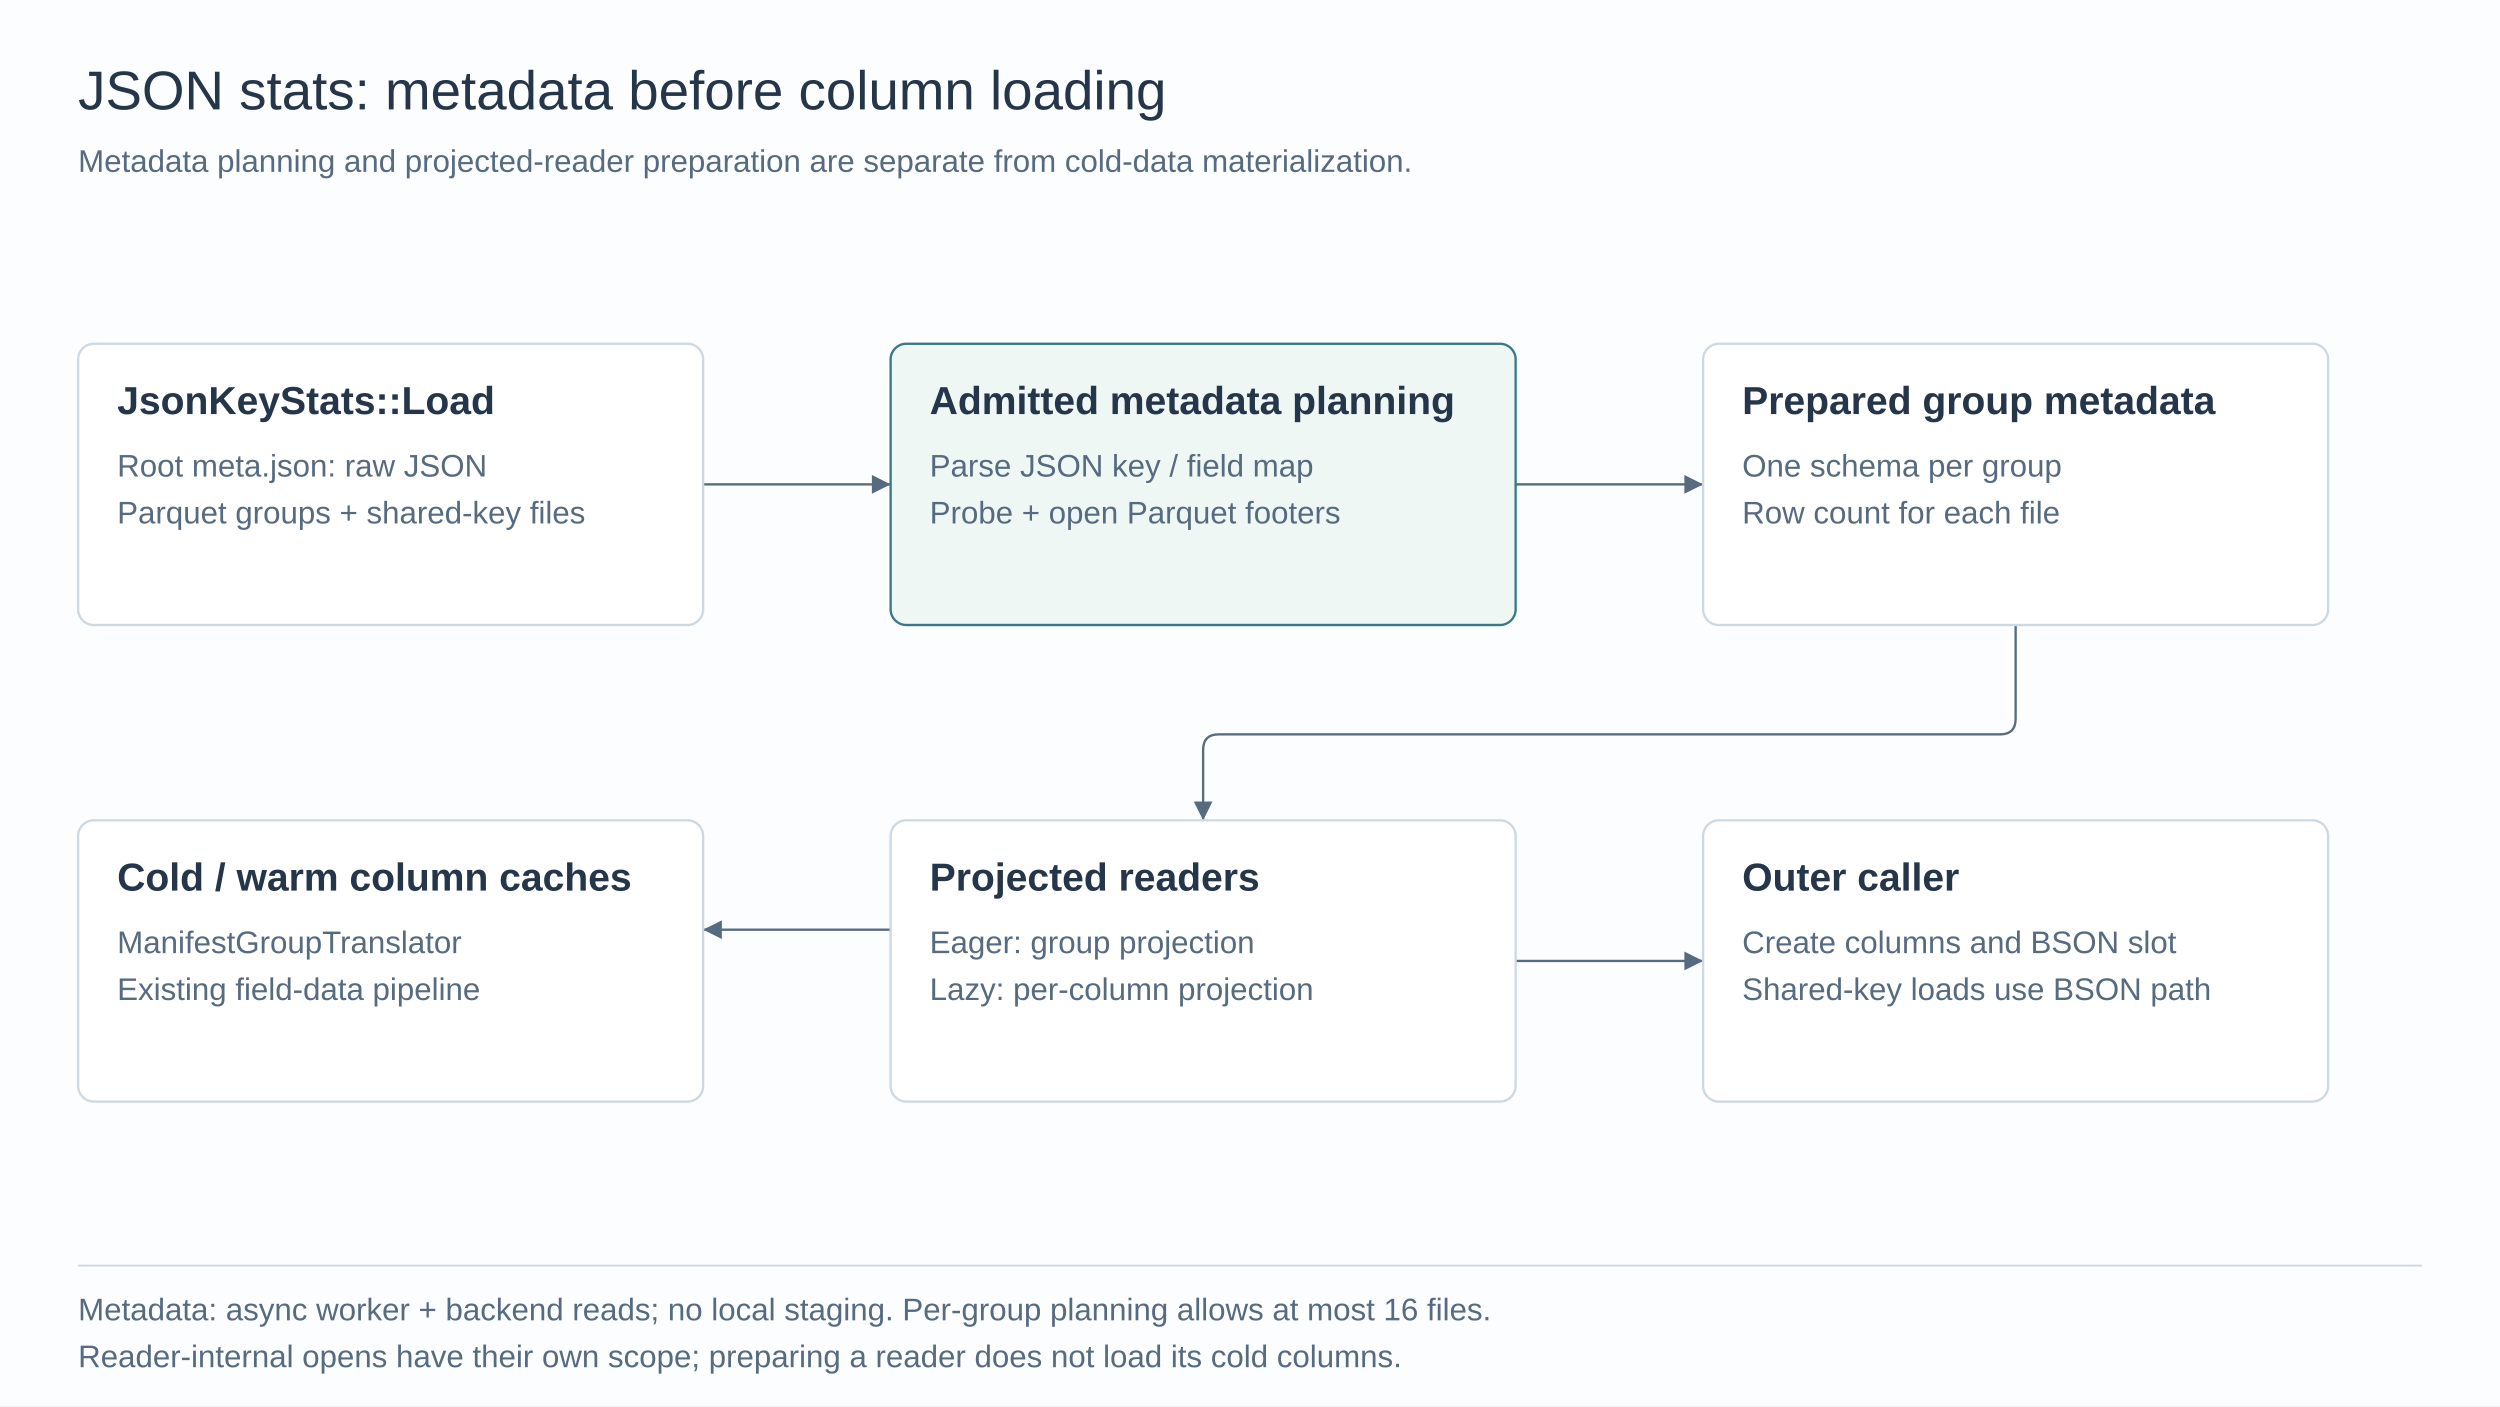
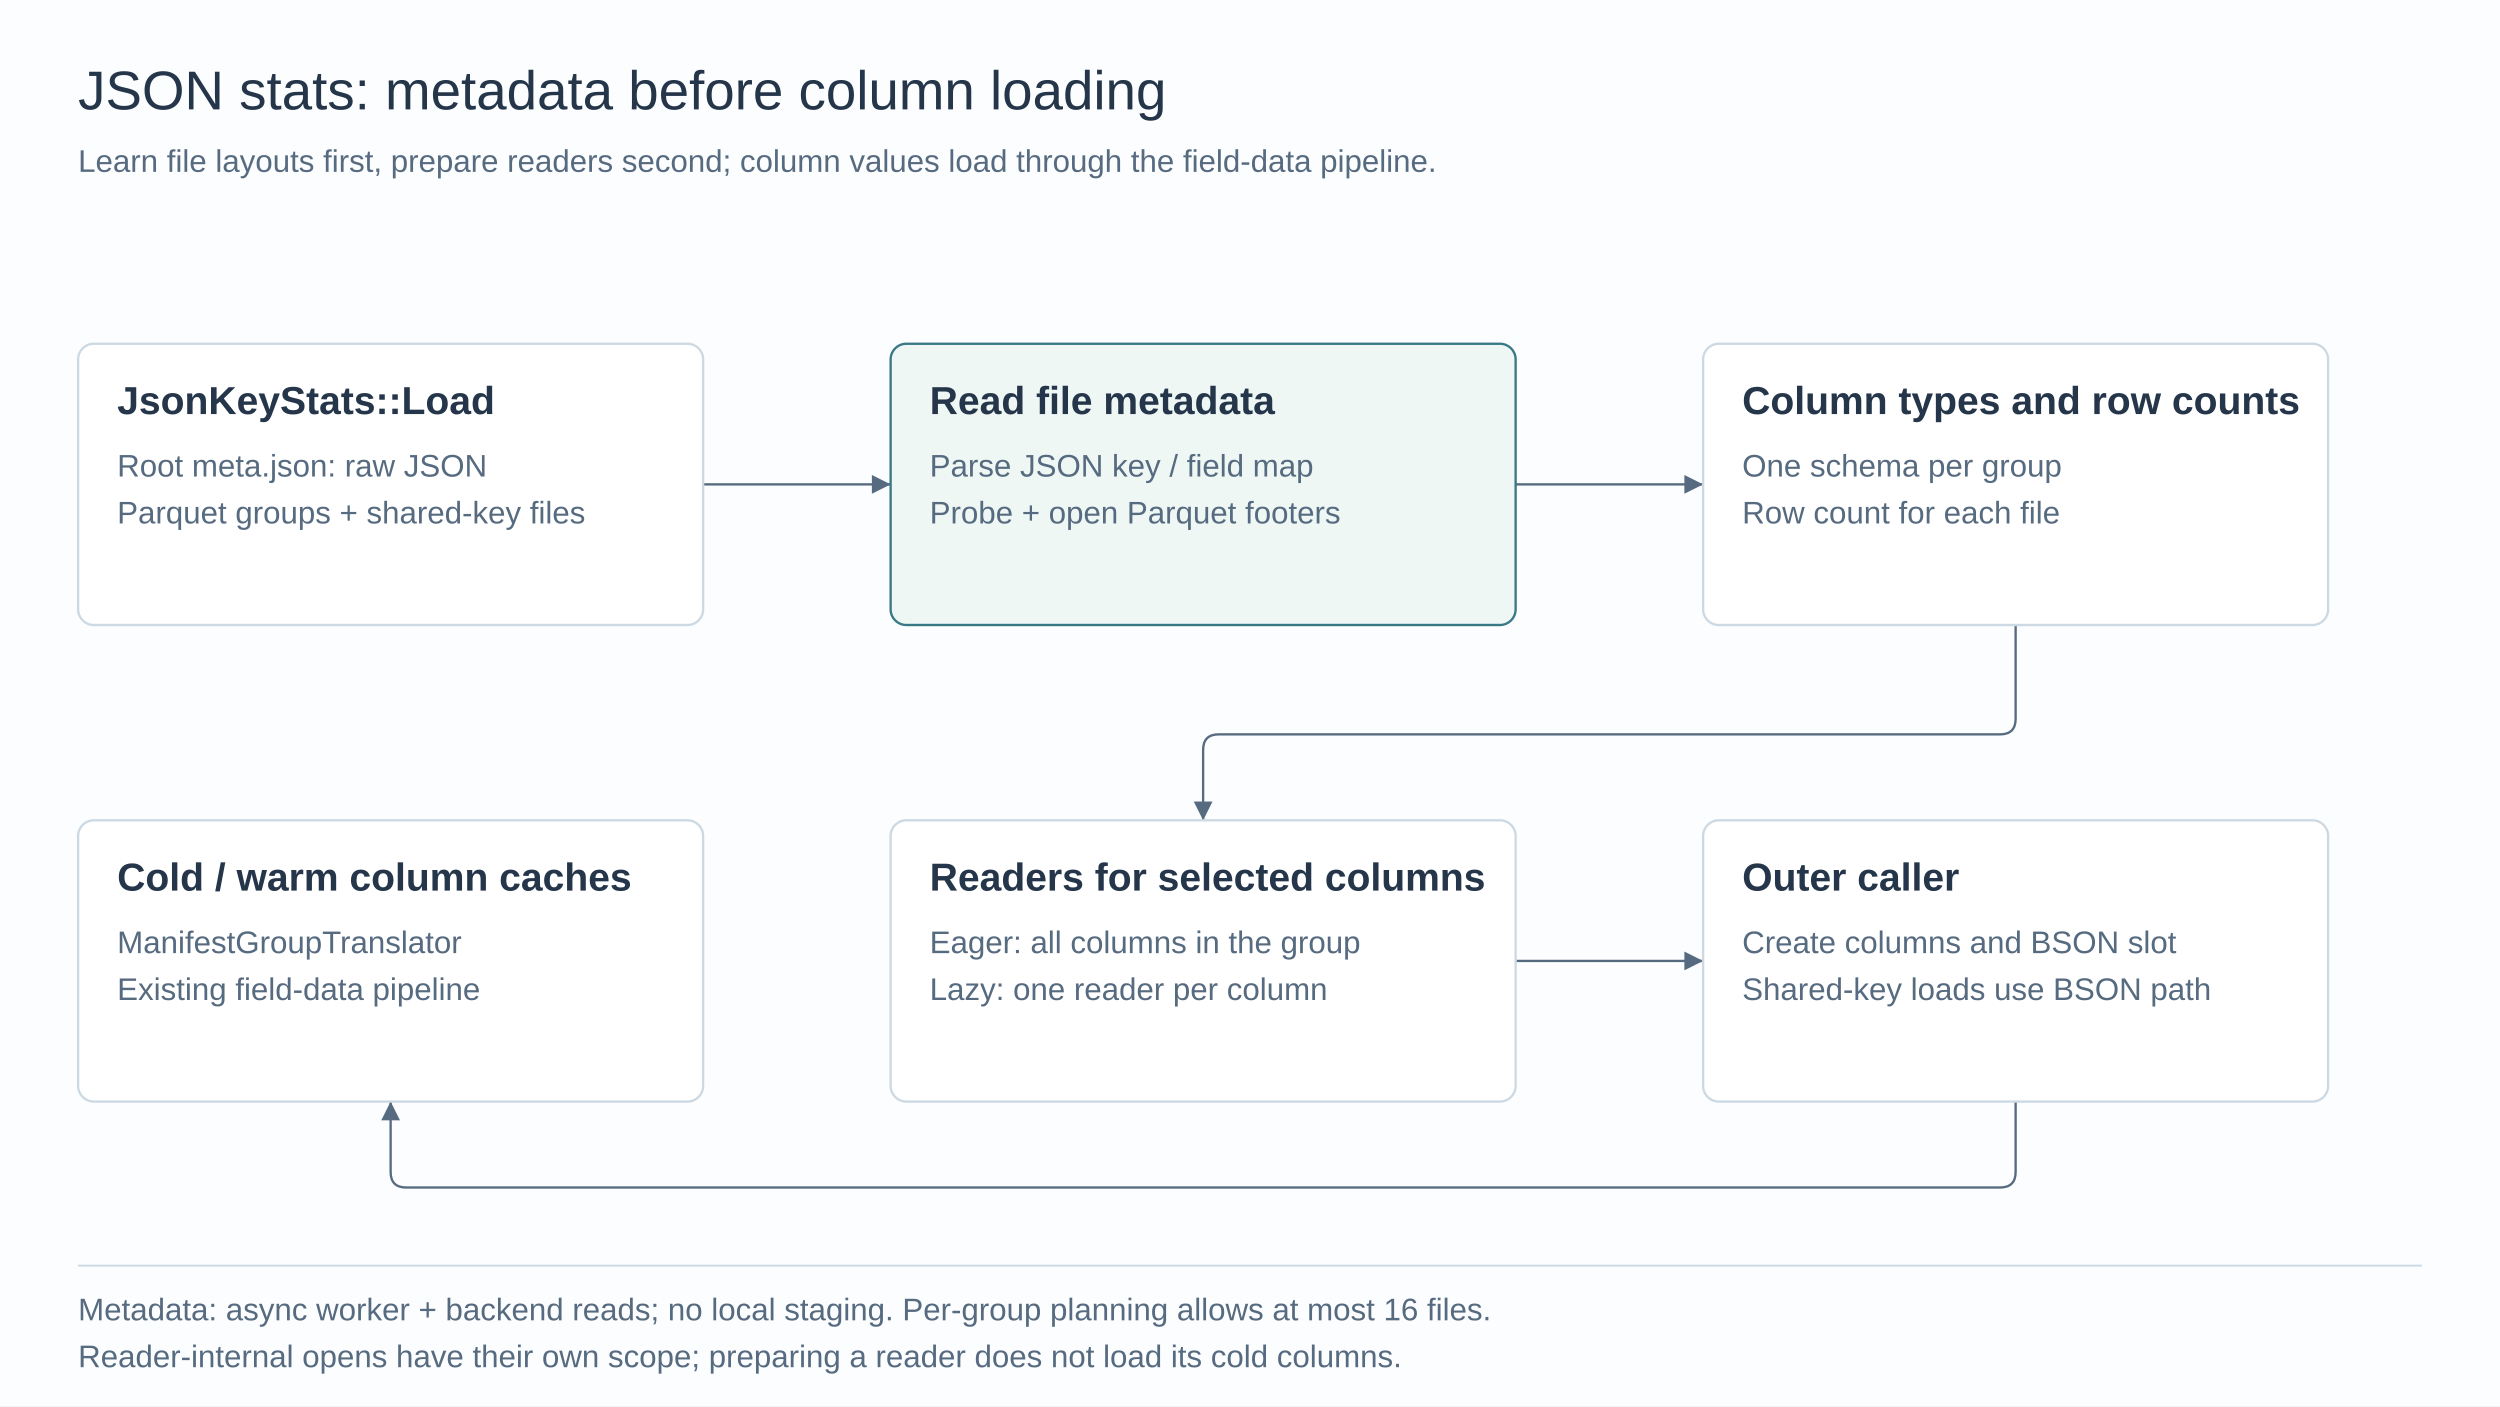
<svg xmlns="http://www.w3.org/2000/svg" width="1280" height="720" viewBox="0 0 1280 720" role="img" aria-labelledby="json-architecture-title json-architecture-desc">
  <defs>
    <marker id="json-architecture-arrow" markerWidth="8" markerHeight="8" refX="8" refY="4" orient="auto">
      <path d="M 0 0 L 8 4 L 0 8 Z" fill="#566A80" />
    </marker>
    <marker id="json-architecture-accent" markerWidth="8" markerHeight="8" refX="8" refY="4" orient="auto">
      <path d="M 0 0 L 8 4 L 0 8 Z" fill="#397985" />
    </marker>
    <marker id="json-architecture-link" markerWidth="8" markerHeight="8" refX="8" refY="4" orient="auto">
      <path d="M 0 0 L 8 4 L 0 8 Z" fill="#557794" />
    </marker>
  </defs>
  <rect width="1280" height="720" fill="#FCFDFE" />
  <g font-family="Geist, Arial, sans-serif">
    <text x="40" y="56" font-size="28" fill="#25364A" text-anchor="start" font-weight="400">JSON stats: metadata before column loading</text>
-     <text x="40" y="88" font-size="16" fill="#566A80" text-anchor="start" font-weight="400">Metadata planning and projected-reader preparation are separate from cold-data materialization.</text>
+     <text x="40" y="88" font-size="16" fill="#566A80" text-anchor="start" font-weight="400">Learn file layouts first, prepare readers second; column values load through the field-data pipeline.</text>
    <path d="M 360 248 L 456 248" fill="none" stroke="#566A80" stroke-width="1.2" marker-end="url(#json-architecture-arrow)" />
    <path d="M 776 248 L 872 248" fill="none" stroke="#566A80" stroke-width="1.2" marker-end="url(#json-architecture-arrow)" />
    <path d="M 1032 320 L 1032 368 Q 1032 376 1024 376 L 624 376 Q 616 376 616 384 L 616 420" fill="none" stroke="#566A80" stroke-width="1.2" marker-end="url(#json-architecture-arrow)" />
-     <path d="M 456 476 L 360 476" fill="none" stroke="#566A80" stroke-width="1.2" marker-end="url(#json-architecture-arrow)" />
+     <path d="M 1032 564 L 1032 600 Q 1032 608 1024 608 L 208 608 Q 200 608 200 600 L 200 564" fill="none" stroke="#566A80" stroke-width="1.2" marker-end="url(#json-architecture-arrow)" />
    <path d="M 776 492 L 872 492" fill="none" stroke="#566A80" stroke-width="1.2" marker-end="url(#json-architecture-arrow)" />
    <g data-node="JsonKeyStats::Load">
      <rect x="40" y="176" width="320" height="144" rx="8" fill="#FFFFFF" stroke="#CDD9E2" stroke-width="1.2" />
      <text x="60" y="212" font-size="20" fill="#25364A" text-anchor="start" font-weight="600">JsonKeyStats::Load</text>
      <text x="60" y="244" font-size="16" fill="#566A80" text-anchor="start" font-weight="400">Root meta.json: raw JSON</text>
      <text x="60" y="268" font-size="16" fill="#566A80" text-anchor="start" font-weight="400">Parquet groups + shared-key files</text>
    </g>
-     <g data-node="Admitted metadata planning">
+     <g data-node="Read file metadata">
      <rect x="456" y="176" width="320" height="144" rx="8" fill="#EFF7F5" stroke="#397985" stroke-width="1.2" />
-       <text x="476" y="212" font-size="20" fill="#25364A" text-anchor="start" font-weight="600">Admitted metadata planning</text>
+       <text x="476" y="212" font-size="20" fill="#25364A" text-anchor="start" font-weight="600">Read file metadata</text>
      <text x="476" y="244" font-size="16" fill="#566A80" text-anchor="start" font-weight="400">Parse JSON key / field map</text>
      <text x="476" y="268" font-size="16" fill="#566A80" text-anchor="start" font-weight="400">Probe + open Parquet footers</text>
    </g>
-     <g data-node="Prepared group metadata">
+     <g data-node="Column types and row counts">
      <rect x="872" y="176" width="320" height="144" rx="8" fill="#FFFFFF" stroke="#CDD9E2" stroke-width="1.2" />
-       <text x="892" y="212" font-size="20" fill="#25364A" text-anchor="start" font-weight="600">Prepared group metadata</text>
+       <text x="892" y="212" font-size="20" fill="#25364A" text-anchor="start" font-weight="600">Column types and row counts</text>
      <text x="892" y="244" font-size="16" fill="#566A80" text-anchor="start" font-weight="400">One schema per group</text>
      <text x="892" y="268" font-size="16" fill="#566A80" text-anchor="start" font-weight="400">Row count for each file</text>
    </g>
    <g data-node="Cold / warm column caches">
      <rect x="40" y="420" width="320" height="144" rx="8" fill="#FFFFFF" stroke="#CDD9E2" stroke-width="1.2" />
      <text x="60" y="456" font-size="20" fill="#25364A" text-anchor="start" font-weight="600">Cold / warm column caches</text>
      <text x="60" y="488" font-size="16" fill="#566A80" text-anchor="start" font-weight="400">ManifestGroupTranslator</text>
      <text x="60" y="512" font-size="16" fill="#566A80" text-anchor="start" font-weight="400">Existing field-data pipeline</text>
    </g>
-     <g data-node="Projected readers">
+     <g data-node="Readers for selected columns">
      <rect x="456" y="420" width="320" height="144" rx="8" fill="#FFFFFF" stroke="#CDD9E2" stroke-width="1.2" />
-       <text x="476" y="456" font-size="20" fill="#25364A" text-anchor="start" font-weight="600">Projected readers</text>
-       <text x="476" y="488" font-size="16" fill="#566A80" text-anchor="start" font-weight="400">Eager: group projection</text>
-       <text x="476" y="512" font-size="16" fill="#566A80" text-anchor="start" font-weight="400">Lazy: per-column projection</text>
+       <text x="476" y="456" font-size="20" fill="#25364A" text-anchor="start" font-weight="600">Readers for selected columns</text>
+       <text x="476" y="488" font-size="16" fill="#566A80" text-anchor="start" font-weight="400">Eager: all columns in the group</text>
+       <text x="476" y="512" font-size="16" fill="#566A80" text-anchor="start" font-weight="400">Lazy: one reader per column</text>
    </g>
    <g data-node="Outer caller">
      <rect x="872" y="420" width="320" height="144" rx="8" fill="#FFFFFF" stroke="#CDD9E2" stroke-width="1.2" />
      <text x="892" y="456" font-size="20" fill="#25364A" text-anchor="start" font-weight="600">Outer caller</text>
      <text x="892" y="488" font-size="16" fill="#566A80" text-anchor="start" font-weight="400">Create columns and BSON slot</text>
      <text x="892" y="512" font-size="16" fill="#566A80" text-anchor="start" font-weight="400">Shared-key loads use BSON path</text>
    </g>
    <line x1="40" y1="648" x2="1240" y2="648" stroke="#CDD9E2" />
    <text x="40" y="676" font-size="16" fill="#566A80" text-anchor="start" font-weight="400">Metadata: async worker + backend reads; no local staging. Per-group planning allows at most 16 files.</text>
    <text x="40" y="700" font-size="16" fill="#566A80" text-anchor="start" font-weight="400">Reader-internal opens have their own scope; preparing a reader does not load its cold columns.</text>
  </g>
</svg>
